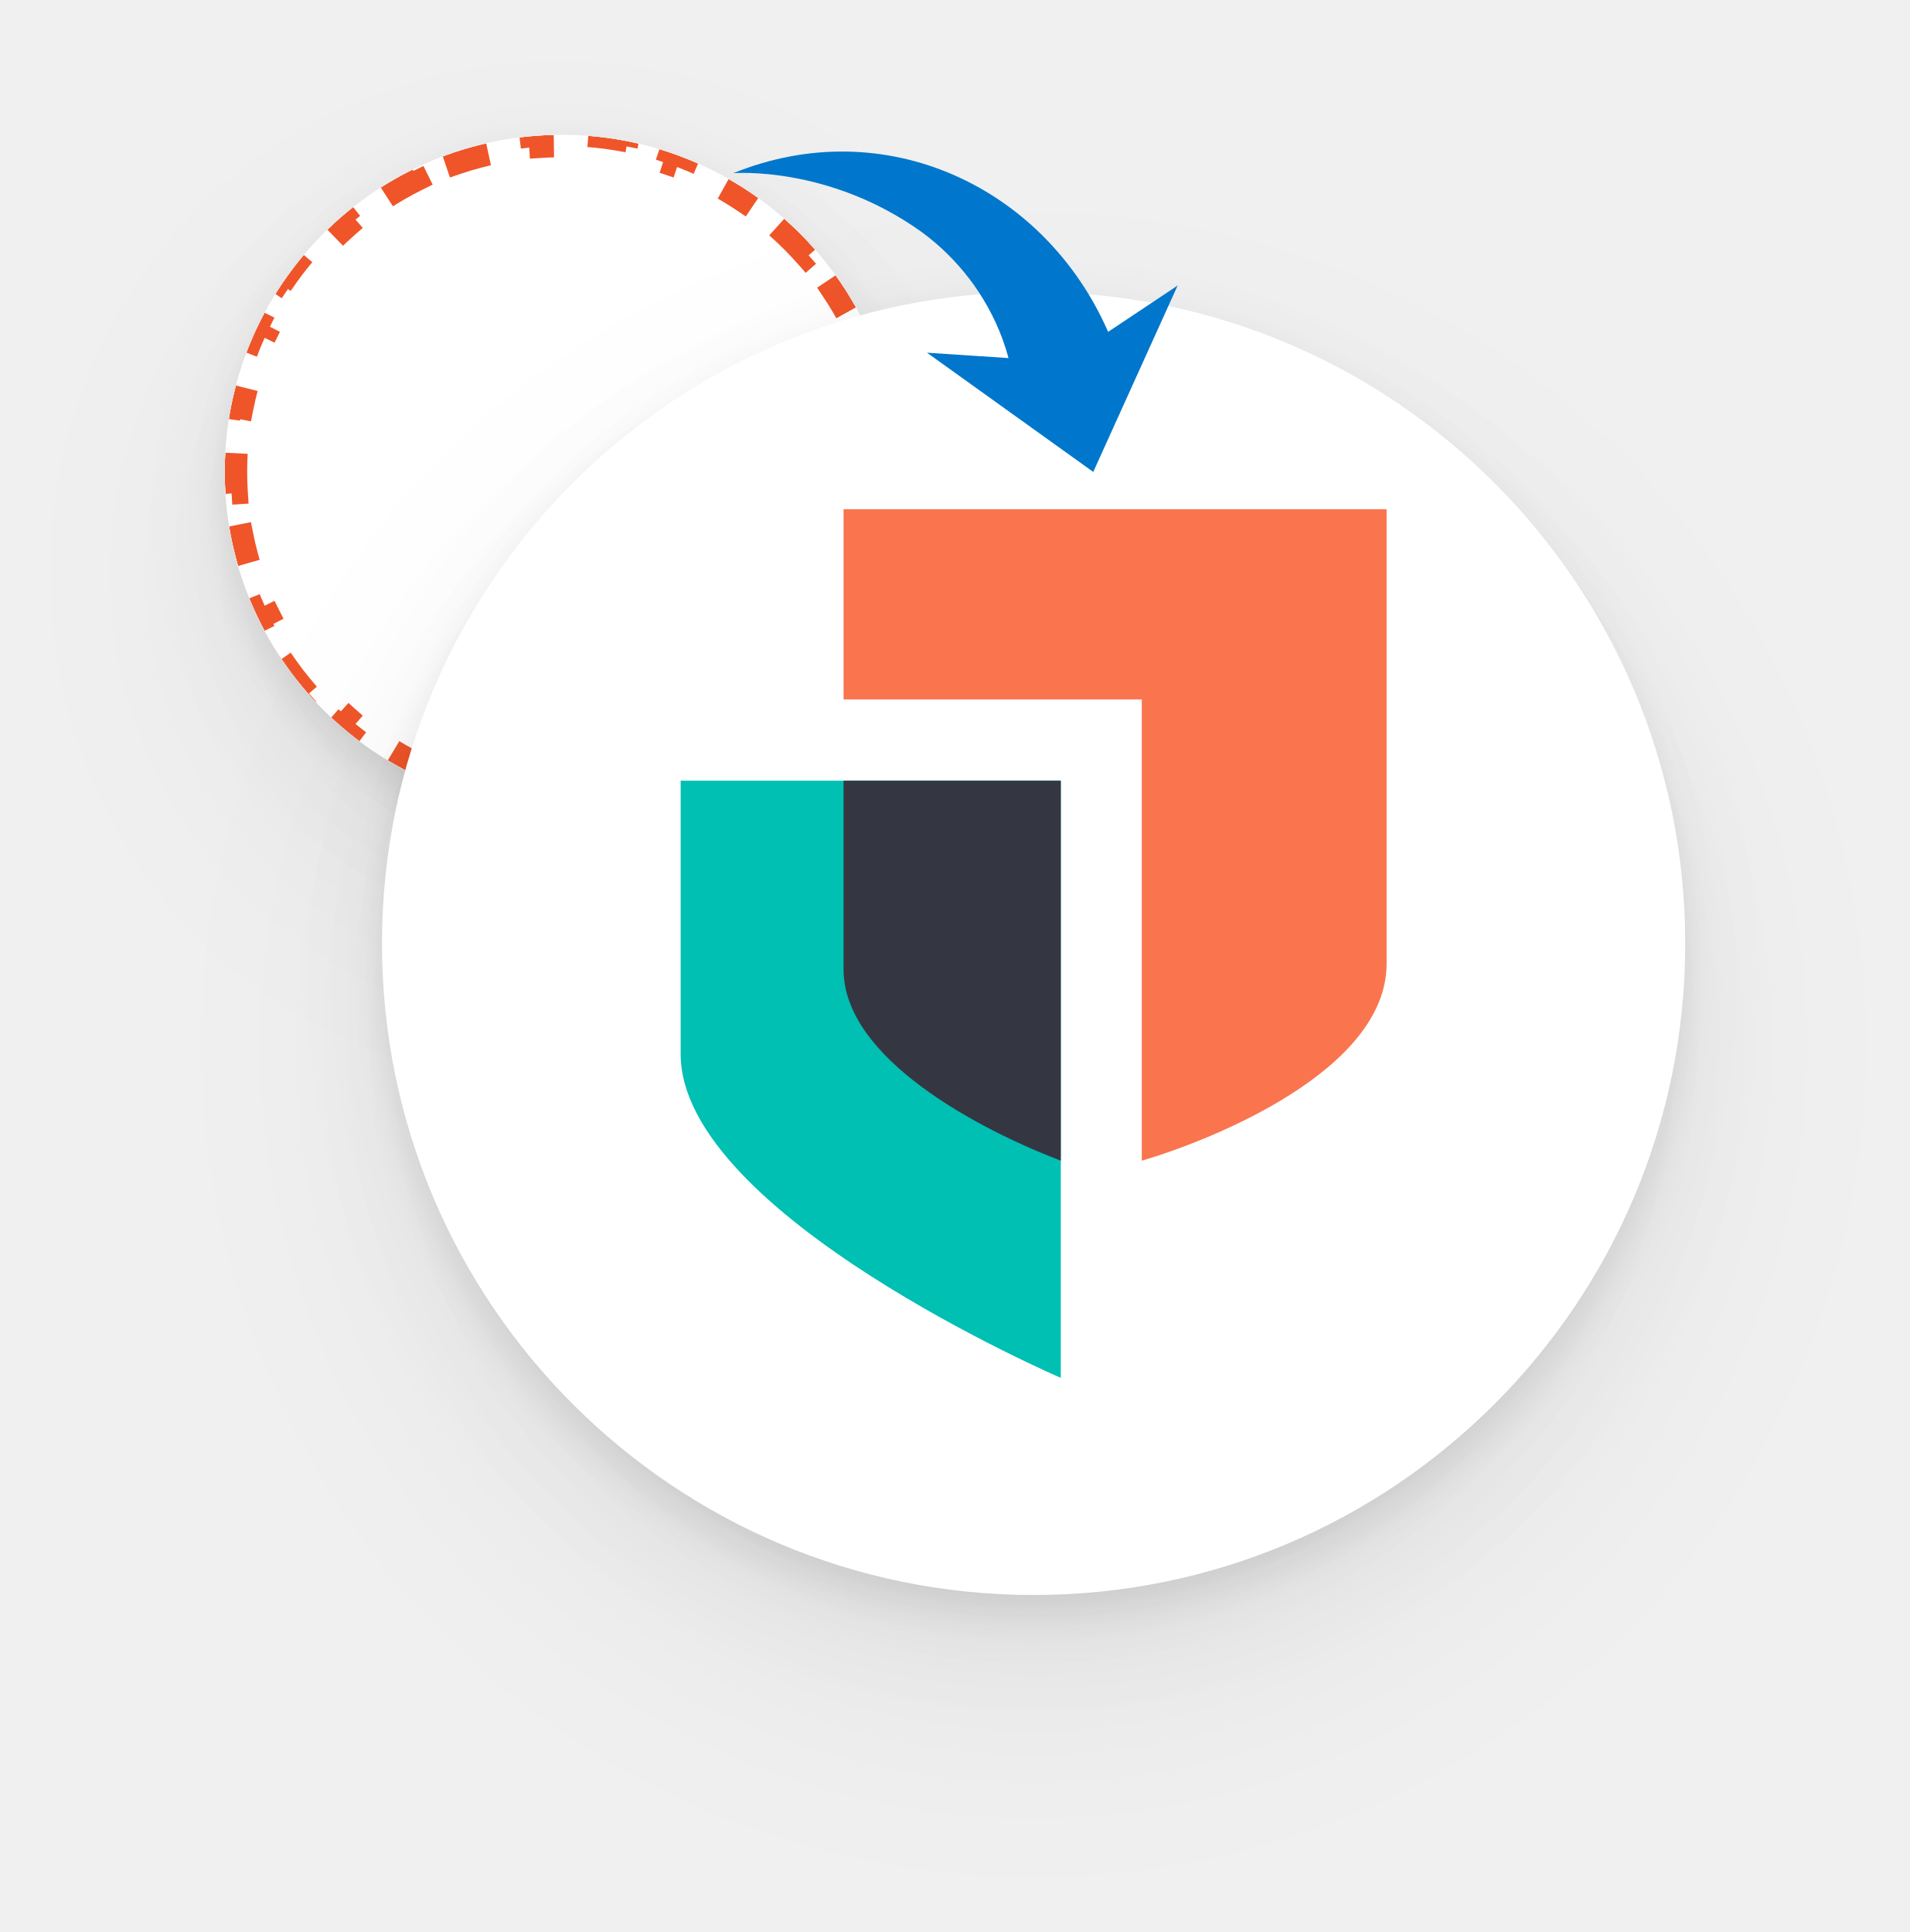
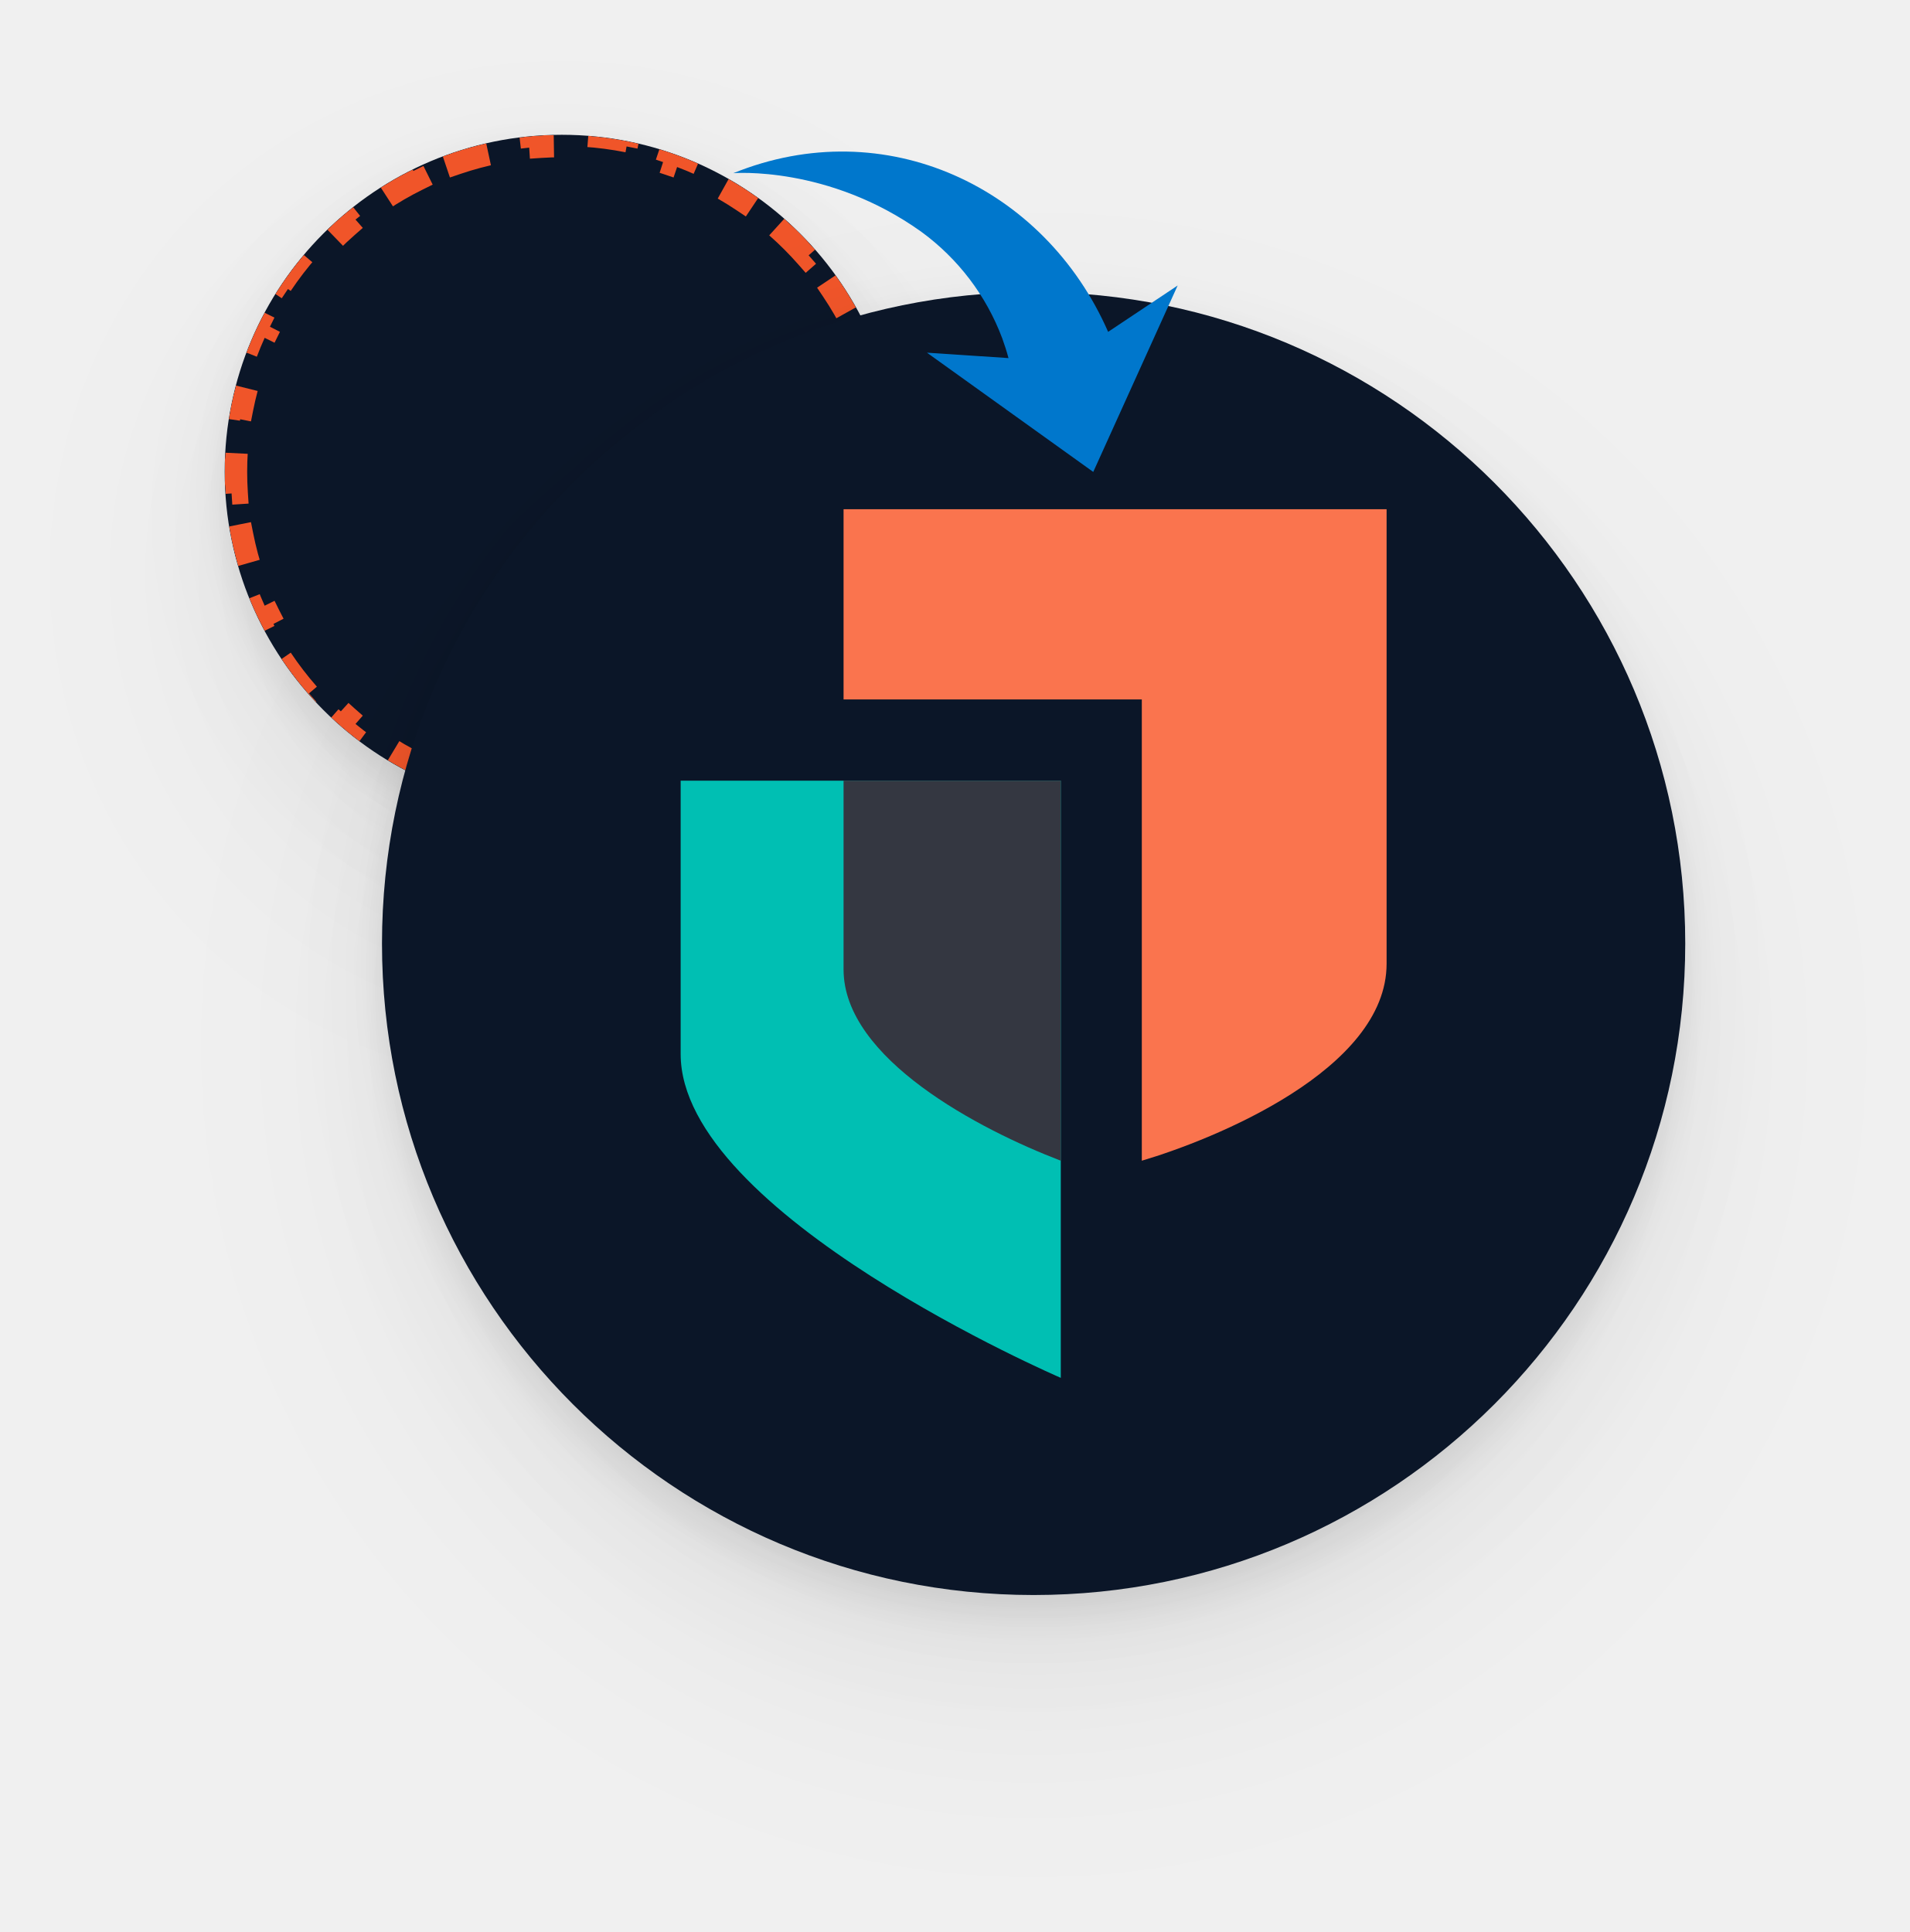
<svg xmlns="http://www.w3.org/2000/svg" width="85" height="86" viewBox="0 0 85 86" fill="none">
-   <g filter="url(#filter0_ddd_3001_187062)">
-     <g clip-path="url(#clip0_3001_187062)">
-       <rect x="10" y="6" width="30" height="30" rx="15" fill="white" />
-       <mask id="mask0_3001_187062" style="mask-type:luminance" maskUnits="userSpaceOnUse" x="10" y="6" width="30" height="30">
+   <g filter="url(#filter0_ddd_4197_88284)">
+     <g clip-path="url(#clip0_4197_88284)">
+       <rect x="10" y="6" width="30" height="30" rx="15" fill="#0B1628" />
+       <mask id="mask0_4197_88284" style="mask-type:luminance" maskUnits="userSpaceOnUse" x="10" y="6" width="30" height="30">
        <path d="M10 21C10 12.716 16.716 6 25 6C33.284 6 40 12.716 40 21C40 29.284 33.284 36 25 36C16.716 36 10 29.284 10 21Z" fill="white" />
      </mask>
-       <g mask="url(#mask0_3001_187062)">
+       <g mask="url(#mask0_4197_88284)">
        <path d="M25 35.5C24.681 35.5 24.364 35.49 24.05 35.469L24.018 35.968C23.357 35.926 22.708 35.84 22.073 35.715L22.17 35.224C21.543 35.1 20.932 34.936 20.337 34.734L20.177 35.208C19.553 34.996 18.948 34.745 18.364 34.456L18.586 34.008C18.016 33.727 17.468 33.409 16.944 33.058L16.666 33.474C16.121 33.109 15.601 32.709 15.11 32.278L15.44 31.902C14.964 31.484 14.516 31.036 14.098 30.56L13.722 30.89C13.291 30.399 12.891 29.879 12.527 29.334L12.942 29.056C12.591 28.532 12.274 27.984 11.992 27.414L11.544 27.636C11.255 27.052 11.004 26.447 10.792 25.823L11.266 25.663C11.064 25.068 10.9 24.457 10.776 23.83L10.286 23.927C10.16 23.292 10.074 22.643 10.032 21.982L10.531 21.95C10.51 21.636 10.5 21.319 10.5 21C10.5 20.681 10.51 20.364 10.531 20.05L10.032 20.018C10.074 19.357 10.16 18.708 10.286 18.073L10.776 18.17C10.9 17.543 11.064 16.932 11.266 16.337L10.792 16.177C11.004 15.553 11.255 14.948 11.544 14.364L11.992 14.586C12.274 14.016 12.591 13.468 12.942 12.944L12.527 12.666C12.891 12.121 13.291 11.601 13.722 11.11L14.098 11.44C14.516 10.964 14.964 10.516 15.44 10.098L15.11 9.722C15.601 9.291 16.121 8.891 16.666 8.527L16.944 8.942C17.468 8.591 18.016 8.273 18.586 7.992L18.364 7.544C18.948 7.255 19.553 7.004 20.177 6.792L20.337 7.266C20.932 7.064 21.543 6.9 22.17 6.776L22.073 6.286C22.708 6.16 23.357 6.074 24.018 6.032L24.05 6.531C24.364 6.51 24.681 6.5 25 6.5C25.319 6.5 25.636 6.51 25.95 6.531L25.982 6.032C26.643 6.074 27.292 6.16 27.927 6.286L27.83 6.776C28.457 6.9 29.068 7.064 29.663 7.266L29.823 6.792C30.447 7.004 31.052 7.255 31.636 7.544L31.414 7.992C31.984 8.273 32.532 8.591 33.056 8.942L33.334 8.527C33.879 8.891 34.399 9.291 34.89 9.722L34.56 10.098C35.036 10.516 35.484 10.964 35.902 11.44L36.278 11.11C36.709 11.601 37.109 12.121 37.474 12.666L37.058 12.944C37.409 13.468 37.727 14.016 38.008 14.586L38.456 14.364C38.745 14.948 38.996 15.553 39.208 16.177L38.734 16.337C38.936 16.932 39.1 17.543 39.224 18.17L39.715 18.073C39.84 18.708 39.926 19.357 39.968 20.018L39.469 20.05C39.49 20.364 39.5 20.681 39.5 21C39.5 21.319 39.49 21.636 39.469 21.95L39.968 21.982C39.926 22.643 39.84 23.292 39.715 23.927L39.224 23.83C39.1 24.457 38.936 25.068 38.734 25.663L39.208 25.823C38.996 26.447 38.745 27.052 38.456 27.636L38.008 27.414C37.727 27.984 37.409 28.532 37.058 29.056L37.474 29.334C37.109 29.879 36.709 30.399 36.278 30.89L35.902 30.56C35.484 31.036 35.036 31.484 34.56 31.902L34.89 32.278C34.399 32.709 33.879 33.109 33.334 33.474L33.056 33.058C32.532 33.409 31.984 33.727 31.414 34.008L31.636 34.456C31.052 34.745 30.447 34.996 29.823 35.208L29.663 34.734C29.068 34.936 28.457 35.1 27.83 35.224L27.927 35.715C27.292 35.84 26.643 35.926 25.982 35.968L25.95 35.469C25.636 35.49 25.319 35.5 25 35.5Z" stroke="#F05529" stroke-dasharray="2 2" />
      </g>
    </g>
  </g>
-   <g filter="url(#filter1_ddd_3001_187062)">
-     <rect x="17" y="13" width="58" height="58" rx="29" fill="white" />
-     <g clip-path="url(#clip1_3001_187062)">
-       <rect width="38.667" height="38.667" transform="translate(26.667 22.6666)" fill="white" />
+   <g filter="url(#filter1_ddd_4197_88284)">
+     <rect x="17" y="13" width="58" height="58" rx="29" fill="#0B1628" />
+     <g clip-path="url(#clip1_4197_88284)">
      <path fill-rule="evenodd" clip-rule="evenodd" d="M37.542 31.135V22.667H61.709V42.899C61.709 47.628 54.002 50.725 50.815 51.667V31.135H37.542Z" fill="#FA744E" />
      <path fill-rule="evenodd" clip-rule="evenodd" d="M30.292 46.921V34.75H47.209V61.333C47.209 61.333 30.292 54.047 30.292 46.921Z" fill="#00BFB3" />
      <path fill-rule="evenodd" clip-rule="evenodd" d="M37.542 34.75H47.209V51.667C43.604 50.288 37.542 47.128 37.542 43.156V34.75Z" fill="#343741" />
    </g>
  </g>
  <path d="M48.654 21.007L52.41 12.709L49.316 14.772C46.487 8.307 39.383 4.97 32.635 7.709C32.635 7.709 36.863 7.356 41.002 10.317C42.636 11.51 43.887 13.154 44.599 15.048C44.704 15.335 44.801 15.636 44.882 15.94L41.253 15.699L48.654 21.007Z" fill="#0077CC" />
  <defs>
-     <filter id="filter0_ddd_3001_187062" x="0" y="0.5" width="50" height="50" filterUnits="userSpaceOnUse" color-interpolation-filters="sRGB">
+     <filter id="filter0_ddd_4197_88284" x="0" y="0.5" width="50" height="50" filterUnits="userSpaceOnUse" color-interpolation-filters="sRGB">
      <feFlood flood-opacity="0" result="BackgroundImageFix" />
      <feColorMatrix in="SourceAlpha" type="matrix" values="0 0 0 0 0 0 0 0 0 0 0 0 0 0 0 0 0 0 127 0" result="hardAlpha" />
      <feOffset dy="4.5" />
      <feGaussianBlur stdDeviation="5" />
      <feColorMatrix type="matrix" values="0 0 0 0 0 0 0 0 0 0 0 0 0 0 0 0 0 0 0.05 0" />
-       <feBlend mode="normal" in2="BackgroundImageFix" result="effect1_dropShadow_3001_187062" />
+       <feBlend mode="normal" in2="BackgroundImageFix" result="effect1_dropShadow_4197_88284" />
      <feColorMatrix in="SourceAlpha" type="matrix" values="0 0 0 0 0 0 0 0 0 0 0 0 0 0 0 0 0 0 127 0" result="hardAlpha" />
      <feOffset dy="1.9" />
      <feGaussianBlur stdDeviation="2" />
      <feColorMatrix type="matrix" values="0 0 0 0 0 0 0 0 0 0 0 0 0 0 0 0 0 0 0.05 0" />
-       <feBlend mode="normal" in2="effect1_dropShadow_3001_187062" result="effect2_dropShadow_3001_187062" />
+       <feBlend mode="normal" in2="effect1_dropShadow_4197_88284" result="effect2_dropShadow_4197_88284" />
      <feColorMatrix in="SourceAlpha" type="matrix" values="0 0 0 0 0 0 0 0 0 0 0 0 0 0 0 0 0 0 127 0" result="hardAlpha" />
      <feOffset dy="0.7" />
      <feGaussianBlur stdDeviation="0.7" />
      <feColorMatrix type="matrix" values="0 0 0 0 0 0 0 0 0 0 0 0 0 0 0 0 0 0 0.07 0" />
-       <feBlend mode="normal" in2="effect2_dropShadow_3001_187062" result="effect3_dropShadow_3001_187062" />
-       <feBlend mode="normal" in="SourceGraphic" in2="effect3_dropShadow_3001_187062" result="shape" />
+       <feBlend mode="normal" in2="effect2_dropShadow_4197_88284" result="effect3_dropShadow_4197_88284" />
+       <feBlend mode="normal" in="SourceGraphic" in2="effect3_dropShadow_4197_88284" result="shape" />
    </filter>
-     <filter id="filter1_ddd_3001_187062" x="7" y="7.5" width="78" height="78" filterUnits="userSpaceOnUse" color-interpolation-filters="sRGB">
+     <filter id="filter1_ddd_4197_88284" x="7" y="7.5" width="78" height="78" filterUnits="userSpaceOnUse" color-interpolation-filters="sRGB">
      <feFlood flood-opacity="0" result="BackgroundImageFix" />
      <feColorMatrix in="SourceAlpha" type="matrix" values="0 0 0 0 0 0 0 0 0 0 0 0 0 0 0 0 0 0 127 0" result="hardAlpha" />
      <feOffset dy="4.5" />
      <feGaussianBlur stdDeviation="5" />
      <feColorMatrix type="matrix" values="0 0 0 0 0 0 0 0 0 0 0 0 0 0 0 0 0 0 0.05 0" />
-       <feBlend mode="normal" in2="BackgroundImageFix" result="effect1_dropShadow_3001_187062" />
+       <feBlend mode="normal" in2="BackgroundImageFix" result="effect1_dropShadow_4197_88284" />
      <feColorMatrix in="SourceAlpha" type="matrix" values="0 0 0 0 0 0 0 0 0 0 0 0 0 0 0 0 0 0 127 0" result="hardAlpha" />
      <feOffset dy="1.9" />
      <feGaussianBlur stdDeviation="2" />
      <feColorMatrix type="matrix" values="0 0 0 0 0 0 0 0 0 0 0 0 0 0 0 0 0 0 0.05 0" />
-       <feBlend mode="normal" in2="effect1_dropShadow_3001_187062" result="effect2_dropShadow_3001_187062" />
+       <feBlend mode="normal" in2="effect1_dropShadow_4197_88284" result="effect2_dropShadow_4197_88284" />
      <feColorMatrix in="SourceAlpha" type="matrix" values="0 0 0 0 0 0 0 0 0 0 0 0 0 0 0 0 0 0 127 0" result="hardAlpha" />
      <feOffset dy="0.7" />
      <feGaussianBlur stdDeviation="0.7" />
      <feColorMatrix type="matrix" values="0 0 0 0 0 0 0 0 0 0 0 0 0 0 0 0 0 0 0.07 0" />
-       <feBlend mode="normal" in2="effect2_dropShadow_3001_187062" result="effect3_dropShadow_3001_187062" />
-       <feBlend mode="normal" in="SourceGraphic" in2="effect3_dropShadow_3001_187062" result="shape" />
+       <feBlend mode="normal" in2="effect2_dropShadow_4197_88284" result="effect3_dropShadow_4197_88284" />
+       <feBlend mode="normal" in="SourceGraphic" in2="effect3_dropShadow_4197_88284" result="shape" />
    </filter>
-     <clipPath id="clip0_3001_187062">
+     <clipPath id="clip0_4197_88284">
      <rect x="10" y="6" width="30" height="30" rx="15" fill="white" />
    </clipPath>
-     <clipPath id="clip1_3001_187062">
+     <clipPath id="clip1_4197_88284">
      <rect width="38.667" height="38.667" fill="white" transform="translate(26.667 22.6666)" />
    </clipPath>
  </defs>
</svg>
